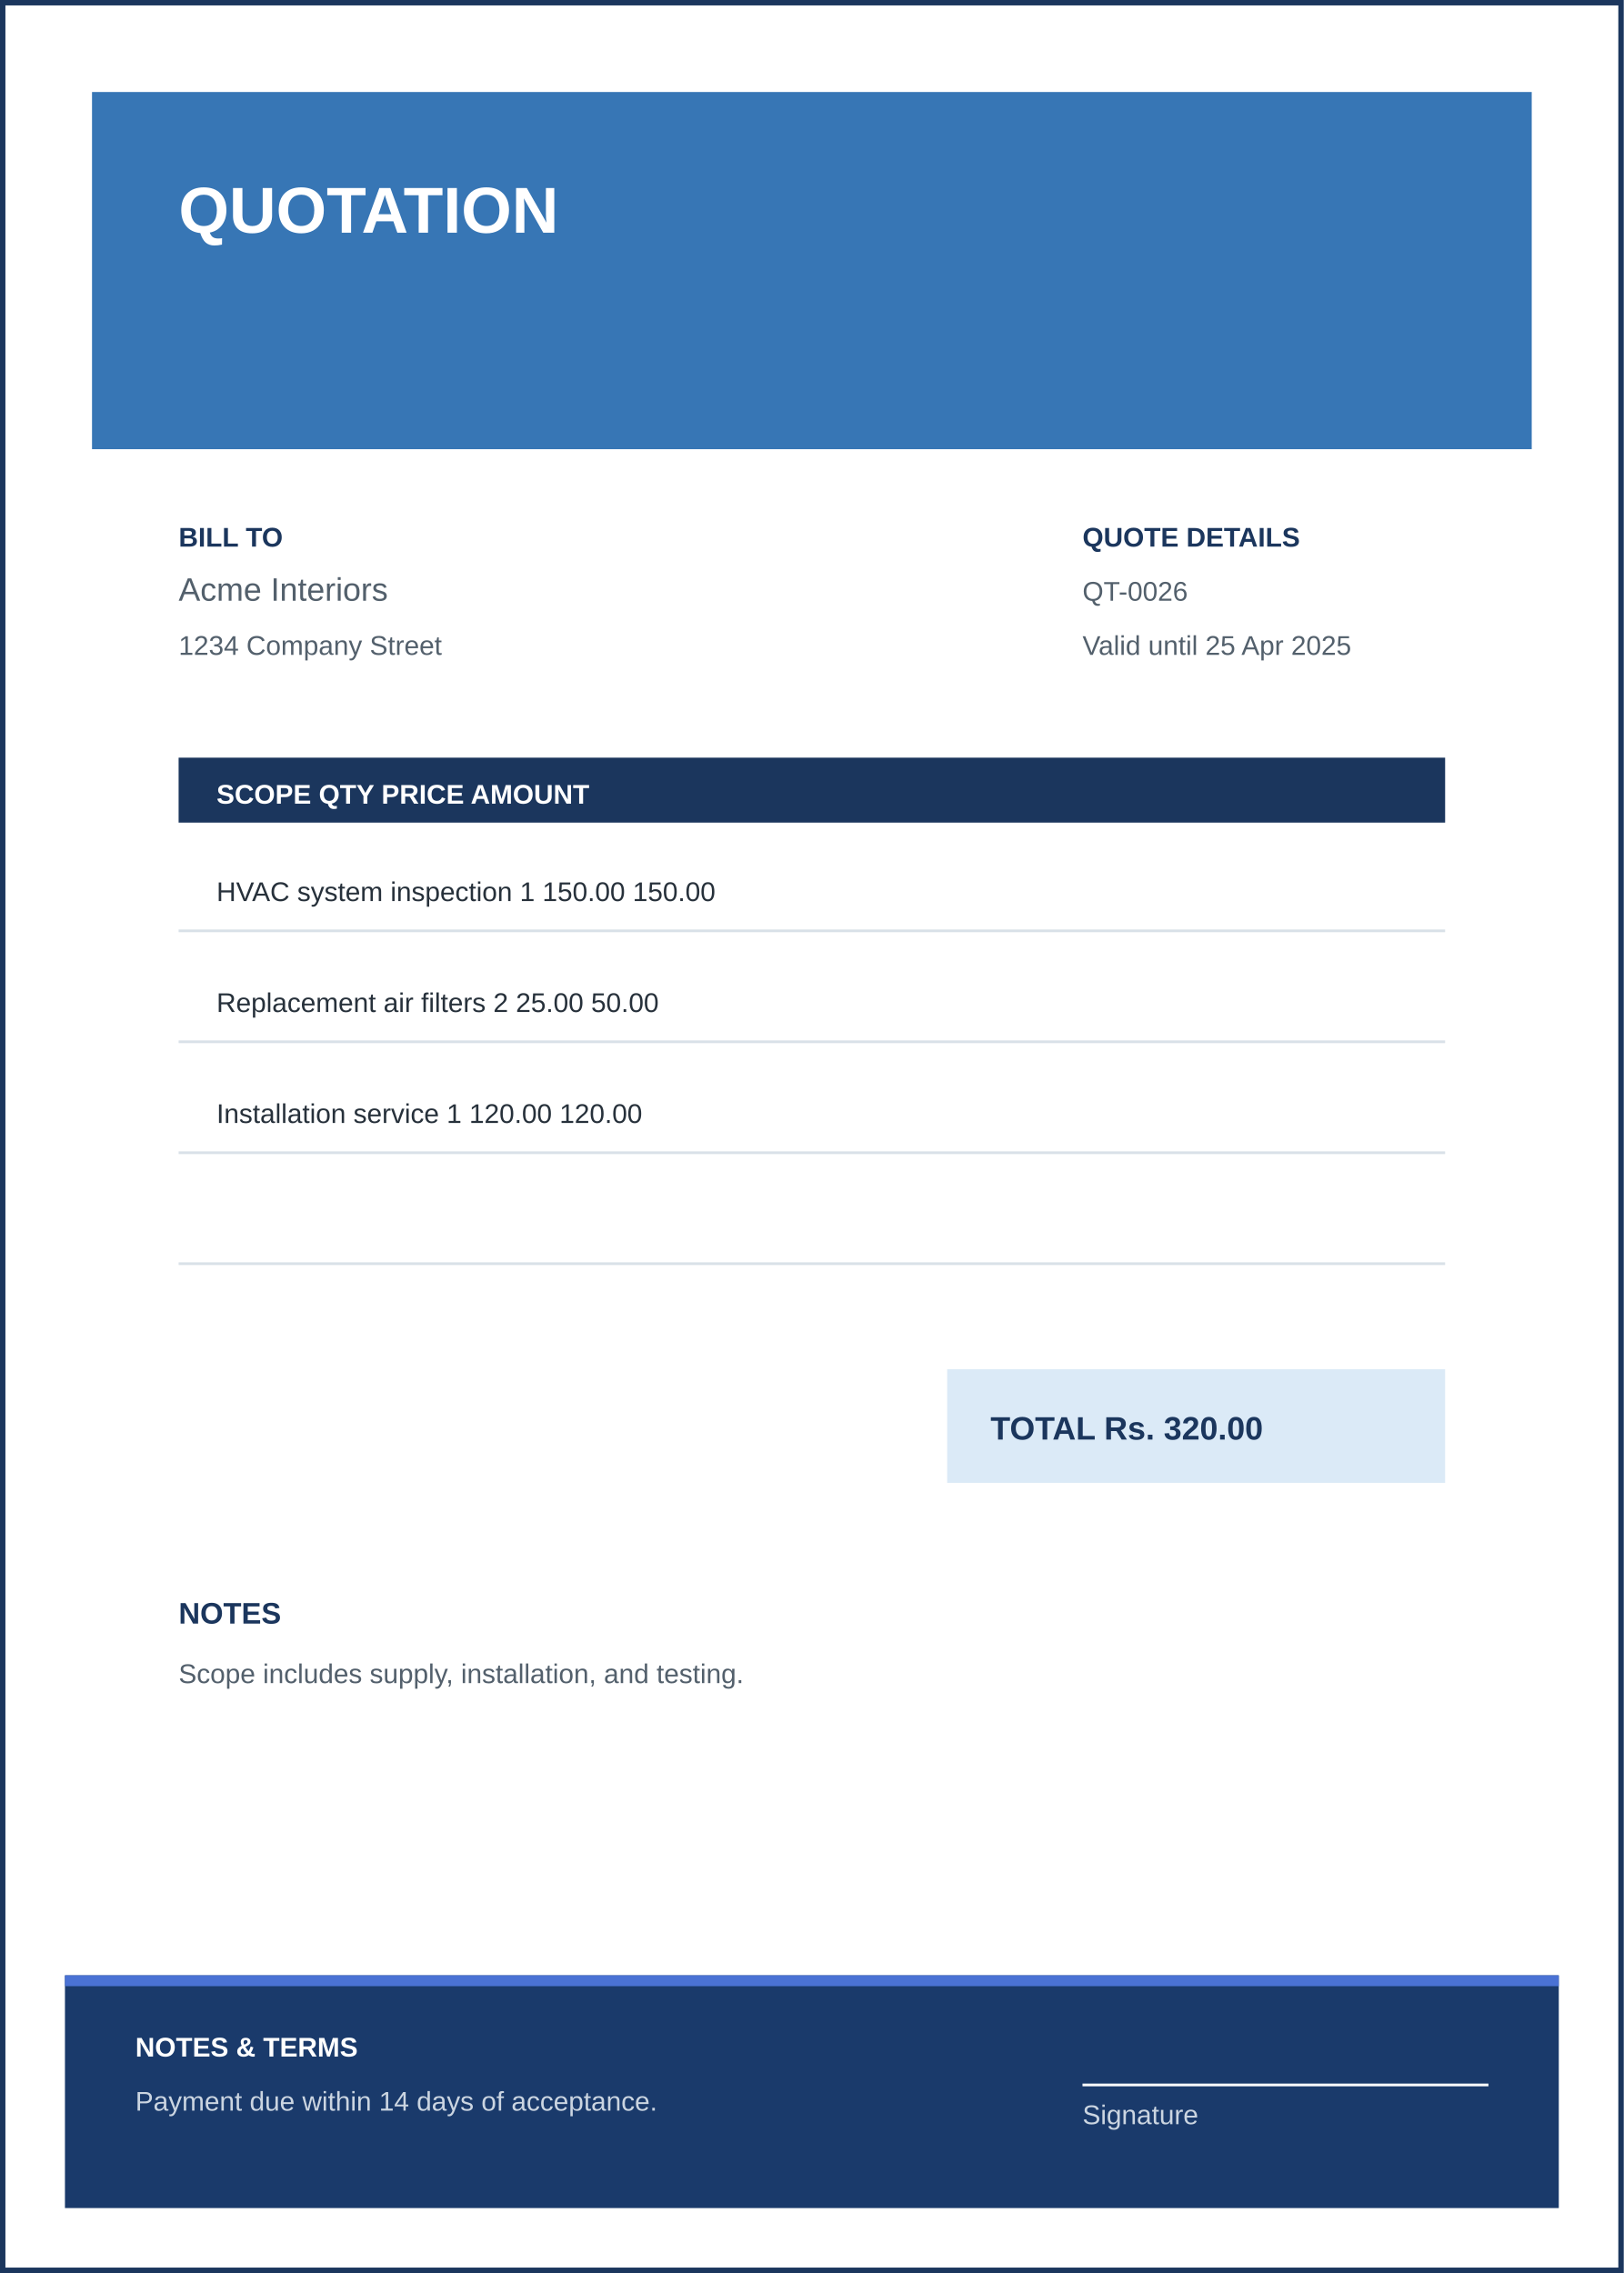
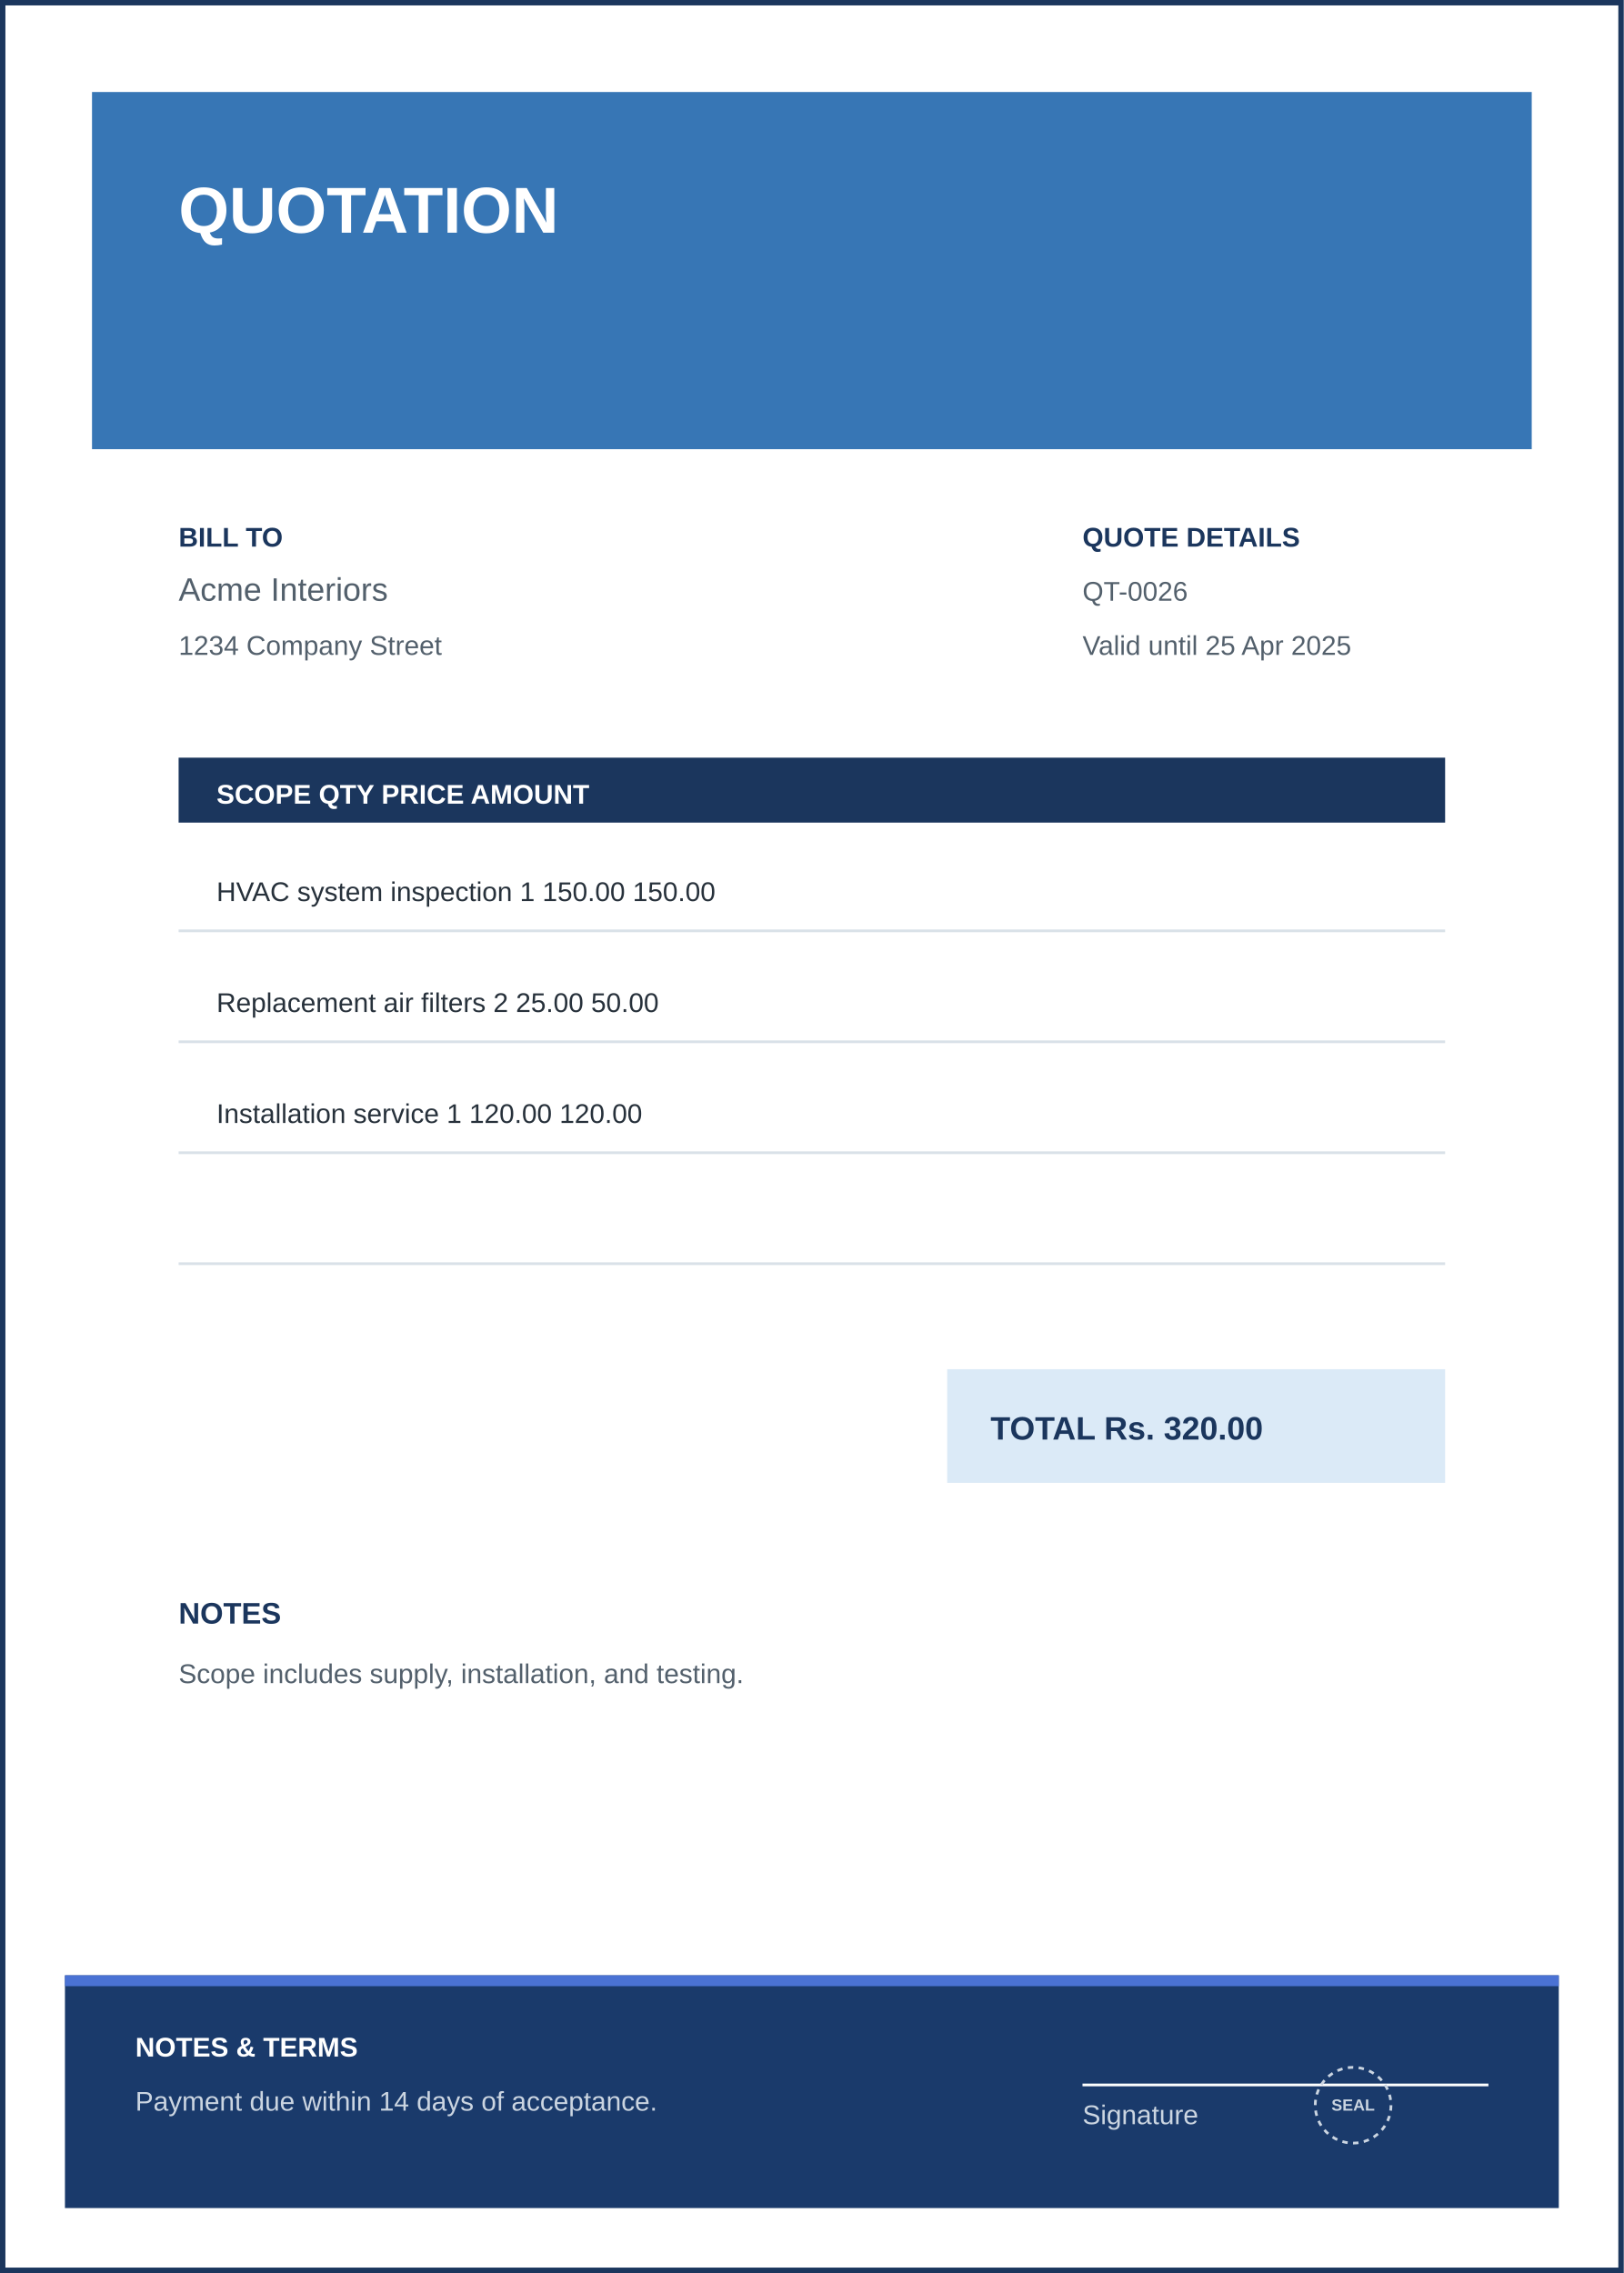
<svg xmlns="http://www.w3.org/2000/svg" viewBox="0 0 600 840">
  <rect width="600" height="840" fill="#fff" />
  <rect x="1" y="1" width="598" height="838" fill="#fff" stroke="#1b365d" stroke-width="2" />
  <rect x="34" y="34" width="532" height="132" fill="#3776b5" />
  <text x="66" y="86" fill="#fff" font-family="Arial" font-size="24" font-weight="700">QUOTATION</text>
  <text x="66" y="202" fill="#1b365d" font-family="Arial" font-size="10" font-weight="700">BILL TO</text>
  <text x="66" y="222" fill="#53606c" font-family="Arial" font-size="12">Acme Interiors</text>
  <text x="66" y="242" fill="#53606c" font-family="Arial" font-size="10">1234 Company Street</text>
  <text x="400" y="202" fill="#1b365d" font-family="Arial" font-size="10" font-weight="700">QUOTE DETAILS</text>
  <text x="400" y="222" fill="#53606c" font-family="Arial" font-size="10">QT-0026</text>
  <text x="400" y="242" fill="#53606c" font-family="Arial" font-size="10">Valid until 25 Apr 2025</text>
  <rect x="66" y="280" width="468" height="24" fill="#1b365d" />
  <text x="80" y="297" fill="#fff" font-family="Arial" font-size="10" font-weight="700">SCOPE                                      QTY       PRICE      AMOUNT</text>
  <path d="M66 344h468M66 385h468M66 426h468M66 467h468" stroke="#d9e1e8" />
  <text x="80" y="333" fill="#27313b" font-family="Arial" font-size="10">HVAC system inspection                      1       150.00      150.00</text>
  <text x="80" y="374" fill="#27313b" font-family="Arial" font-size="10">Replacement air filters                     2        25.00       50.00</text>
  <text x="80" y="415" fill="#27313b" font-family="Arial" font-size="10">Installation service                        1       120.00      120.00</text>
  <rect x="350" y="506" width="184" height="42" fill="#dbeaf7" />
  <text x="366" y="532" fill="#1b365d" font-family="Arial" font-size="12" font-weight="700">TOTAL  Rs. 320.00</text>
  <text x="66" y="600" fill="#1b365d" font-family="Arial" font-size="11" font-weight="700">NOTES</text>
  <text x="66" y="622" fill="#53606c" font-family="Arial" font-size="10">Scope includes supply, installation, and testing.</text>
  <text x="66" y="740" fill="#53606c" font-family="Arial" font-size="10">Powered by Goodsynk Invoices</text>
  <g id="custom-footer">
    <rect x="24" y="670" width="552" height="146" fill="#fff" />
    <rect x="24" y="730" width="552" height="86" fill="#1a3a6b" />
    <rect x="24" y="730" width="552" height="4" fill="#4A72D4" />
    <text x="50" y="760" fill="#fff" font-family="Arial" font-size="10" font-weight="700">NOTES &amp; TERMS</text>
    <text x="50" y="780" fill="#cbd5e1" font-family="Arial" font-size="10">Payment due within 14 days of acceptance.</text>
    <rect x="400" y="770" width="150" height="1" fill="#fff" />
    <text x="400" y="785" fill="#cbd5e1" font-family="Arial" font-size="10">Signature</text>
+     <circle cx="500" cy="778" r="14" fill="none" stroke="#cbd5e1" stroke-width="1" stroke-dasharray="2,2" />
+     <text x="500" y="780" text-anchor="middle" font-family="Arial" font-size="6" font-weight="700" fill="#cbd5e1">SEAL</text>
  </g>
</svg>
